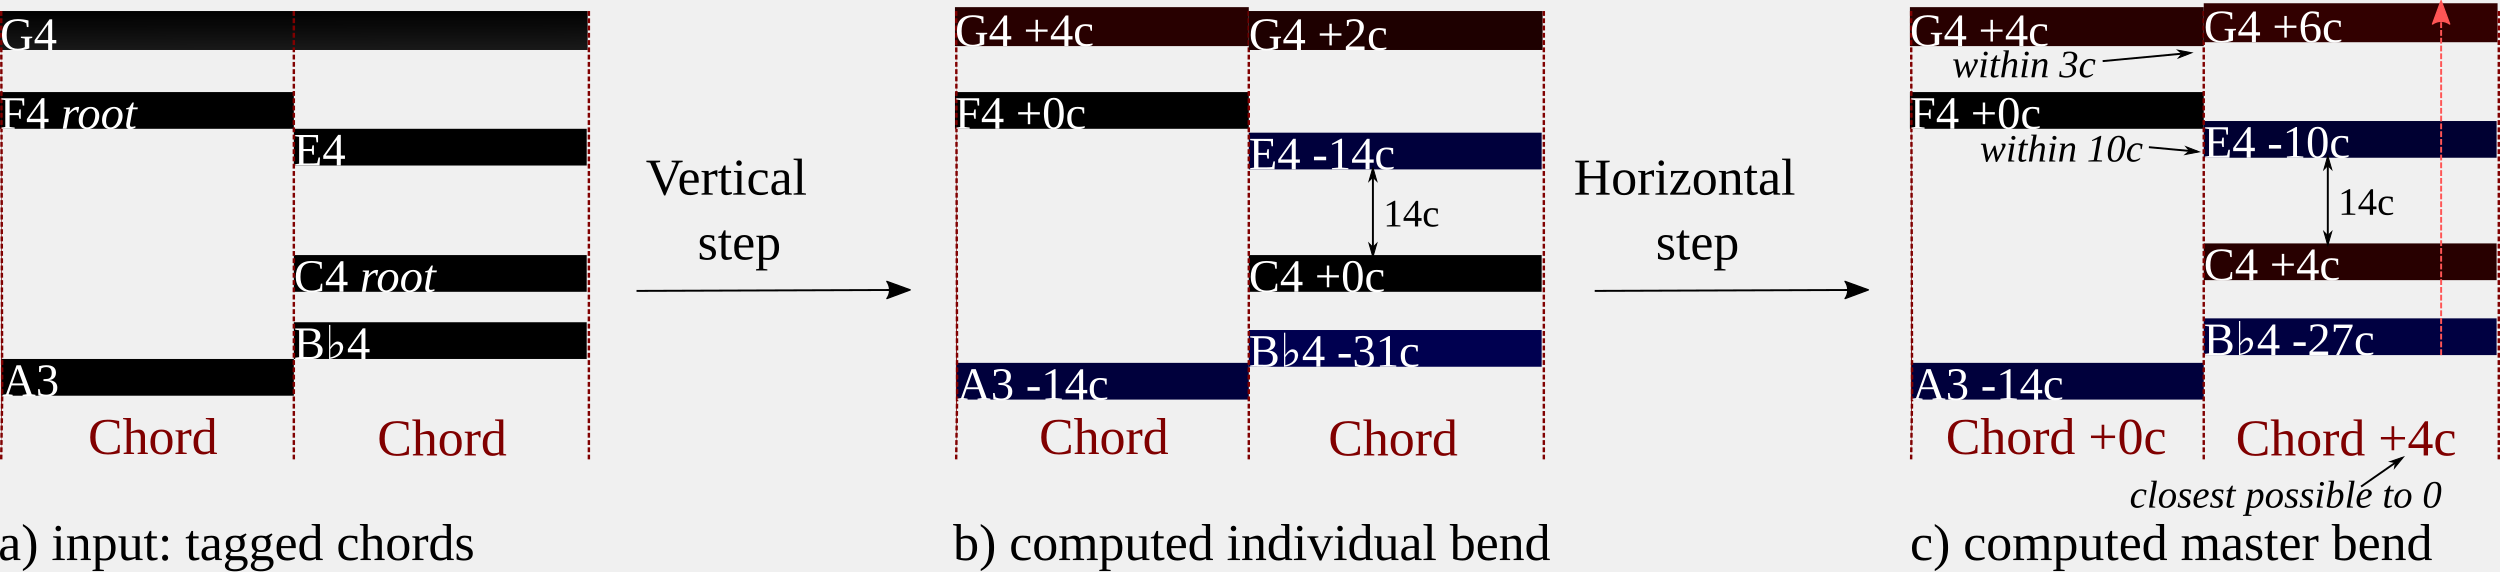
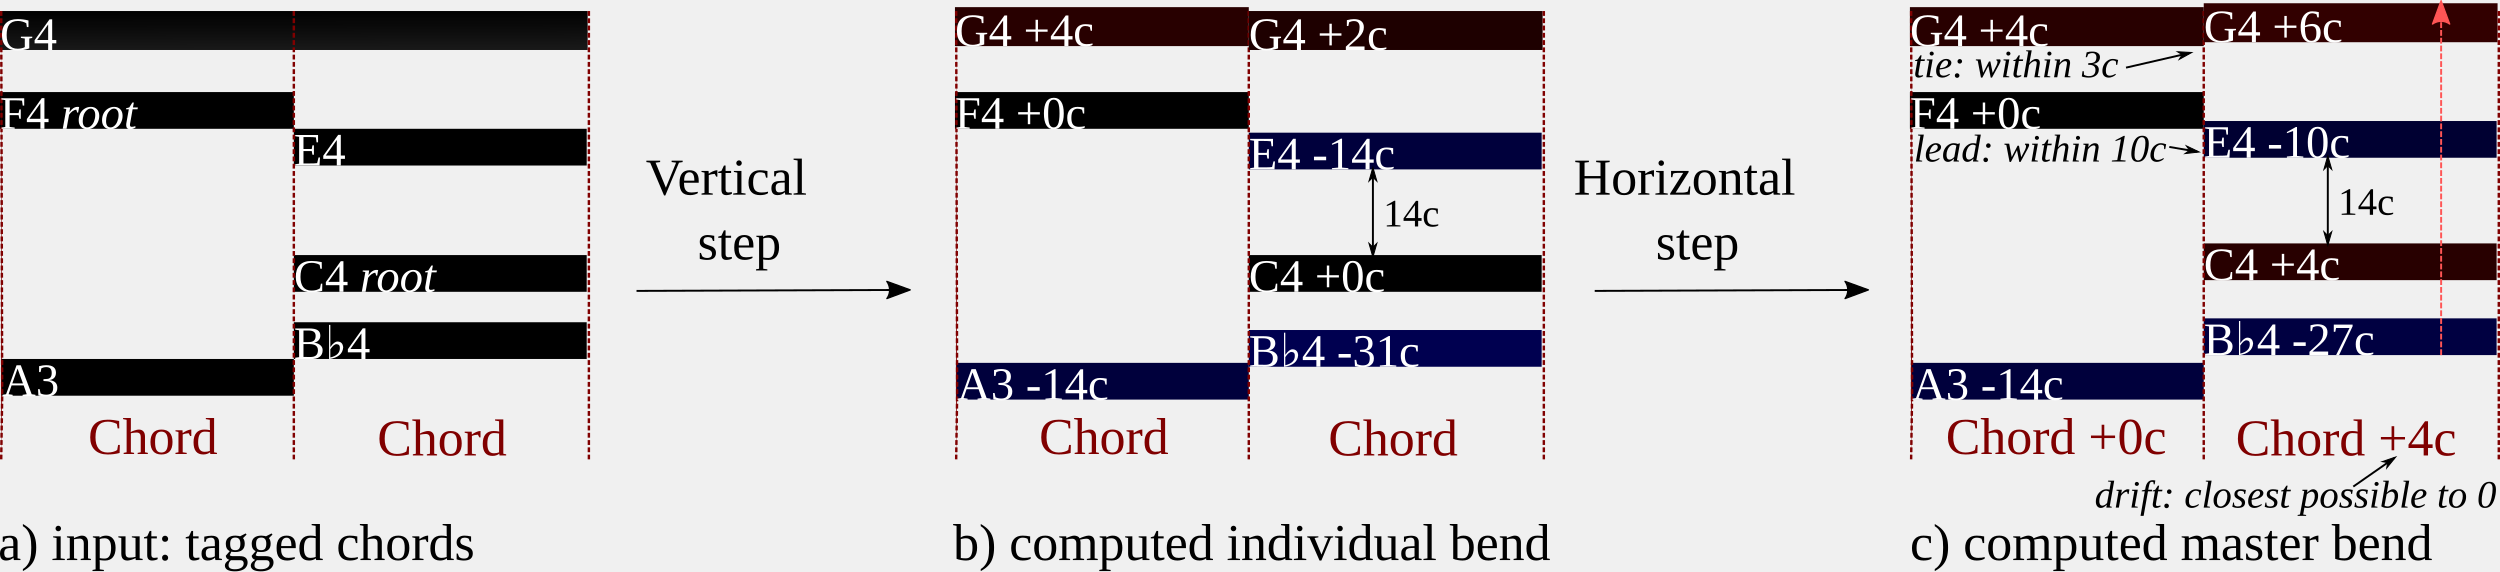
<svg xmlns="http://www.w3.org/2000/svg" xmlns:xlink="http://www.w3.org/1999/xlink" width="340.33mm" height="77.769mm" viewBox="0 0 340.33 77.769" version="1.1" id="svg246">
  <defs id="defs243">
    <marker style="overflow:visible" id="Arrow1Sstart" refX="0" refY="0" orient="auto">
      <path transform="matrix(0.2,0,0,0.2,1.2,0)" style="fill:context-stroke;fill-rule:evenodd;stroke:context-stroke;stroke-width:1pt" d="M 0,0 5,-5 -12.5,0 5,5 Z" id="path39938" />
    </marker>
    <marker style="overflow:visible" id="marker54434" refX="0" refY="0" orient="auto">
      <path transform="matrix(0.4,0,0,0.4,4,0)" style="fill:context-stroke;fill-rule:evenodd;stroke:context-stroke;stroke-width:1pt" d="M 0,0 5,-5 -12.5,0 5,5 Z" id="path54432" />
    </marker>
    <marker style="overflow:visible" id="marker54344" refX="0" refY="0" orient="auto">
      <path transform="matrix(0.4,0,0,0.4,4,0)" style="fill:context-stroke;fill-rule:evenodd;stroke:context-stroke;stroke-width:1pt" d="M 0,0 5,-5 -12.5,0 5,5 Z" id="path54342" />
    </marker>
    <marker style="overflow:visible" id="Arrow1Mstart" refX="0" refY="0" orient="auto">
      <path transform="matrix(0.4,0,0,0.4,4,0)" style="fill:context-stroke;fill-rule:evenodd;stroke:context-stroke;stroke-width:1pt" d="M 0,0 5,-5 -12.5,0 5,5 Z" id="path39932" />
    </marker>
    <marker style="overflow:visible" id="Arrow1Mend" refX="0" refY="0" orient="auto">
      <path transform="matrix(-0.4,0,0,-0.4,-4,0)" style="fill:context-stroke;fill-rule:evenodd;stroke:context-stroke;stroke-width:1pt" d="M 0,0 5,-5 -12.5,0 5,5 Z" id="path39935" />
    </marker>
    <marker style="overflow:visible" id="marker54318" refX="0" refY="0" orient="auto">
      <path transform="matrix(-1.1,0,0,-1.1,-1.1,0)" d="M 8.719,4.034 -2.207,0.016 8.719,-4.002 c -1.745,2.372 -1.735,5.617 -6e-7,8.035 z" style="fill:context-stroke;fill-rule:evenodd;stroke:context-stroke;stroke-width:0.625;stroke-linejoin:round" id="path54316" />
    </marker>
    <marker style="overflow:visible" id="marker49683" refX="0" refY="0" orient="auto">
      <path transform="matrix(-1.1,0,0,-1.1,-1.1,0)" d="M 8.719,4.034 -2.207,0.016 8.719,-4.002 c -1.745,2.372 -1.735,5.617 -6e-7,8.035 z" style="fill:context-stroke;fill-rule:evenodd;stroke:context-stroke;stroke-width:0.625;stroke-linejoin:round" id="path49681" />
    </marker>
    <marker style="overflow:visible" id="Arrow2Lend" refX="0" refY="0" orient="auto">
      <path transform="matrix(-1.1,0,0,-1.1,-1.1,0)" d="M 8.719,4.034 -2.207,0.016 8.719,-4.002 c -1.745,2.372 -1.735,5.617 -6e-7,8.035 z" style="fill:context-stroke;fill-rule:evenodd;stroke:context-stroke;stroke-width:0.625;stroke-linejoin:round" id="path39947" />
    </marker>
    <linearGradient id="linearGradient601">
      <stop style="stop-color:#000000;stop-opacity:1;" offset="0" id="stop597" />
      <stop style="stop-color:#000000;stop-opacity:0;" offset="1" id="stop599" />
    </linearGradient>
    <linearGradient xlink:href="#linearGradient601" id="linearGradient603" x1="10" y1="4.484" x2="10.066" y2="30.667" gradientUnits="userSpaceOnUse" gradientTransform="matrix(2,0,0,2,-20,-8.96818)" />
  </defs>
  <g id="layer1" transform="translate(0,1.500919)">
    <rect style="fill:#000000;fill-rule:evenodd;stroke-width:0.409" id="rect316" width="40" height="5" x="2.0526394e-09" y="11.032" />
    <rect style="fill:#000000;fill-rule:evenodd;stroke-width:0.409" id="rect398" width="39.868" height="5" x="40" y="16.032" />
    <rect style="fill:url(#linearGradient603);fill-opacity:1;fill-rule:evenodd;stroke-width:0.596" id="rect518" width="80" height="5.304" x="2.0526394e-09" y="0" />
    <rect style="fill:#000000;fill-rule:evenodd;stroke-width:0.409" id="rect520" width="39.868" height="5" x="40" y="33.223" />
    <rect style="fill:#000000;fill-rule:evenodd;stroke-width:0.409" id="rect522" width="39.868" height="5" x="40" y="42.367" />
    <rect style="fill:#000000;fill-rule:evenodd;stroke-width:0.409" id="rect524" width="39.868" height="5" x="0.132" y="47.367" />
    <path style="fill:#800000;stroke:#800000;stroke-width:0.33;stroke-linecap:butt;stroke-linejoin:miter;stroke-miterlimit:4;stroke-dasharray:0.66, 0.33;stroke-dashoffset:0;stroke-opacity:1" d="m 0.165,4.152212e-4 0.132,52.366 -0.132,8.665" id="path1030" />
    <path style="fill:#800000;stroke:#800000;stroke-width:0.33;stroke-linecap:butt;stroke-linejoin:miter;stroke-miterlimit:4;stroke-dasharray:0.66, 0.33;stroke-dashoffset:0;stroke-opacity:1" d="M 40,4.152212e-4 V 61.032" id="path1032" />
    <text xml:space="preserve" style="font-style:normal;font-variant:normal;font-weight:normal;font-stretch:normal;font-size:7.056px;line-height:1.25;font-family:'Times New Roman';-inkscape-font-specification:'Times New Roman, Normal';font-variant-ligatures:normal;font-variant-caps:normal;font-variant-numeric:normal;font-variant-east-asian:normal;fill:#800000;fill-opacity:1;stroke:none;stroke-width:0.529" x="11.983" y="60.306" id="text1781">
      <tspan id="tspan1779" style="font-style:normal;font-variant:normal;font-weight:normal;font-stretch:normal;font-size:7.056px;font-family:'Times New Roman';-inkscape-font-specification:'Times New Roman, Normal';font-variant-ligatures:normal;font-variant-caps:normal;font-variant-numeric:normal;font-variant-east-asian:normal;fill:#800000;stroke-width:0.529" x="11.983" y="60.306">Chord</tspan>
    </text>
    <text xml:space="preserve" style="font-style:normal;font-variant:normal;font-weight:normal;font-stretch:normal;font-size:7.056px;line-height:1.25;font-family:'Times New Roman';-inkscape-font-specification:'Times New Roman, Normal';font-variant-ligatures:normal;font-variant-caps:normal;font-variant-numeric:normal;font-variant-east-asian:normal;fill:#800000;fill-opacity:1;stroke:none;stroke-width:0.529" x="51.356" y="60.5" id="text5836">
      <tspan id="tspan5834" style="font-style:normal;font-variant:normal;font-weight:normal;font-stretch:normal;font-size:7.056px;font-family:'Times New Roman';-inkscape-font-specification:'Times New Roman, Normal';font-variant-ligatures:normal;font-variant-caps:normal;font-variant-numeric:normal;font-variant-east-asian:normal;fill:#800000;stroke-width:0.529" x="51.356" y="60.5">Chord</tspan>
    </text>
    <text xml:space="preserve" style="font-size:6.35px;line-height:1.25;font-family:'Times New Roman';-inkscape-font-specification:'Times New Roman, Normal';stroke-width:0.265" x="2.0526394e-09" y="5.304" id="text9532">
      <tspan id="tspan9530" style="font-size:6.35px;fill:#ffffff;stroke-width:0.265" x="2.0526394e-09" y="5.304">G4</tspan>
    </text>
    <text xml:space="preserve" style="font-size:6.35px;line-height:1.25;font-family:'Times New Roman';-inkscape-font-specification:'Times New Roman, Normal';stroke-width:0.265" x="2.0526394e-09" y="16.032" id="text17404">
      <tspan id="tspan17402" style="font-size:6.35px;fill:#ffffff;stroke-width:0.265" x="2.0526394e-09" y="16.032">F4 <tspan style="font-style:italic" id="tspan49276">root</tspan>
      </tspan>
    </text>
    <text xml:space="preserve" style="font-size:6.35px;line-height:1.25;font-family:'Times New Roman';-inkscape-font-specification:'Times New Roman, Normal';stroke-width:0.265" x="0.296" y="52.412" id="text22006">
      <tspan id="tspan22004" style="font-size:6.35px;fill:#ffffff;stroke-width:0.265" x="0.296" y="52.412">A3</tspan>
    </text>
    <text xml:space="preserve" style="font-size:6.35px;line-height:1.25;font-family:'Times New Roman';-inkscape-font-specification:'Times New Roman, Normal';stroke-width:0.265" x="40" y="21.032" id="text23516">
      <tspan id="tspan23514" style="font-size:6.35px;fill:#ffffff;stroke-width:0.265" x="40" y="21.032">E4</tspan>
    </text>
    <text xml:space="preserve" style="font-size:6.35px;line-height:1.25;font-family:'Times New Roman';-inkscape-font-specification:'Times New Roman, Normal';stroke-width:0.265" x="40" y="38.223" id="text23952">
      <tspan id="tspan23950" style="font-size:6.35px;fill:#ffffff;stroke-width:0.265" x="40" y="38.223">C4 <tspan style="font-style:italic" id="tspan48996">root</tspan>
      </tspan>
    </text>
    <text xml:space="preserve" style="font-size:6.35px;line-height:1.25;font-family:'Times New Roman';-inkscape-font-specification:'Times New Roman, Normal';stroke-width:0.265" x="40" y="47.367" id="text24520">
      <tspan id="tspan24518" style="font-size:6.35px;fill:#ffffff;stroke-width:0.265" x="40" y="47.367">B♭4</tspan>
    </text>
    <rect style="fill:#000000;fill-rule:evenodd;stroke-width:0.409" id="rect25416" width="40" height="5" x="130" y="11.032" />
    <rect style="fill:#00003c;fill-opacity:1;fill-rule:evenodd;stroke-width:0.409" id="rect25418" width="39.868" height="5" x="170" y="16.561" />
    <rect style="fill:#280000;fill-opacity:1;fill-rule:evenodd;stroke-width:0.421" id="rect25420" width="40" height="5.304" x="130" y="-0.529" />
    <rect style="fill:#000000;fill-rule:evenodd;stroke-width:0.409" id="rect25422" width="39.868" height="5" x="170" y="33.223" />
    <rect style="fill:#000050;fill-opacity:1;fill-rule:evenodd;stroke-width:0.409" id="rect25424" width="39.868" height="5" x="170" y="43.425" />
    <rect style="fill:#00003c;fill-opacity:1;fill-rule:evenodd;stroke-width:0.409" id="rect25426" width="39.868" height="5" x="130.132" y="47.896" />
    <path style="fill:#800000;stroke:#800000;stroke-width:0.33;stroke-linecap:butt;stroke-linejoin:miter;stroke-miterlimit:4;stroke-dasharray:0.66, 0.33;stroke-dashoffset:0;stroke-opacity:1" d="M 130.165,4.152212e-4 130.297,52.367 130.165,61.032" id="path25428" />
    <path style="fill:#800000;stroke:#800000;stroke-width:0.33;stroke-linecap:butt;stroke-linejoin:miter;stroke-miterlimit:4;stroke-dasharray:0.66, 0.33;stroke-dashoffset:0;stroke-opacity:1" d="M 170,4.152212e-4 V 61.032" id="path25430" />
    <text xml:space="preserve" style="font-size:6.35px;line-height:1.25;font-family:'Times New Roman';-inkscape-font-specification:'Times New Roman, Normal';stroke-width:0.265" x="130" y="4.775" id="text25444">
      <tspan id="tspan25442" style="font-size:6.35px;fill:#ffffff;stroke-width:0.265" x="130" y="4.775">G4 +4c</tspan>
    </text>
    <text xml:space="preserve" style="font-size:6.35px;line-height:1.25;font-family:'Times New Roman';-inkscape-font-specification:'Times New Roman, Normal';stroke-width:0.265" x="130" y="16.032" id="text25448">
      <tspan id="tspan25446" style="font-size:6.35px;fill:#ffffff;stroke-width:0.265" x="130" y="16.032">F4 +0c</tspan>
    </text>
    <text xml:space="preserve" style="font-size:6.35px;line-height:1.25;font-family:'Times New Roman';-inkscape-font-specification:'Times New Roman, Normal';stroke-width:0.265" x="130.296" y="52.941" id="text25452">
      <tspan id="tspan25450" style="font-size:6.35px;fill:#ffffff;stroke-width:0.265" x="130.296" y="52.941">A3 -14c</tspan>
    </text>
    <text xml:space="preserve" style="font-size:6.35px;line-height:1.25;font-family:'Times New Roman';-inkscape-font-specification:'Times New Roman, Normal';stroke-width:0.265" x="170" y="21.561" id="text25456">
      <tspan id="tspan25454" style="font-size:6.35px;fill:#ffffff;stroke-width:0.265" x="170" y="21.561">E4 -14c</tspan>
    </text>
    <text xml:space="preserve" style="font-size:6.35px;line-height:1.25;font-family:'Times New Roman';-inkscape-font-specification:'Times New Roman, Normal';stroke-width:0.265" x="170" y="38.223" id="text25460">
      <tspan id="tspan25458" style="font-size:6.35px;fill:#ffffff;stroke-width:0.265" x="170" y="38.223">C4 +0c</tspan>
    </text>
    <text xml:space="preserve" style="font-size:6.35px;line-height:1.25;font-family:'Times New Roman';-inkscape-font-specification:'Times New Roman, Normal';stroke-width:0.265" x="170" y="48.425" id="text25464">
      <tspan id="tspan25462" style="font-size:6.35px;fill:#ffffff;stroke-width:0.265" x="170" y="48.425">B♭4 -31c</tspan>
    </text>
    <rect style="fill:#1e0000;fill-opacity:1;fill-rule:evenodd;stroke-width:0.421" id="rect26155" width="40" height="5.304" x="170" y="0" />
    <text xml:space="preserve" style="font-size:6.35px;line-height:1.25;font-family:'Times New Roman';-inkscape-font-specification:'Times New Roman, Normal';stroke-width:0.265" x="170" y="5.304" id="text26159">
      <tspan id="tspan26157" style="font-size:6.35px;fill:#ffffff;stroke-width:0.265" x="170" y="5.304">G4 +2c</tspan>
    </text>
    <path style="fill:#800000;stroke:#800000;stroke-width:0.33;stroke-linecap:butt;stroke-linejoin:miter;stroke-miterlimit:4;stroke-dasharray:0.66, 0.33;stroke-dashoffset:0;stroke-opacity:1" d="M 80.165,4.152212e-4 V 61.032" id="path33248" />
    <path style="fill:#800000;stroke:#800000;stroke-width:0.33;stroke-linecap:butt;stroke-linejoin:miter;stroke-miterlimit:4;stroke-dasharray:0.66, 0.33;stroke-dashoffset:0;stroke-opacity:1" d="M 210.165,4.152212e-4 V 61.032" id="path33394" />
    <rect style="fill:#000000;fill-rule:evenodd;stroke-width:0.409" id="rect34627" width="40" height="5" x="260" y="11.032" />
    <rect style="fill:#000032;fill-opacity:1;fill-rule:evenodd;stroke-width:0.409" id="rect34629" width="39.868" height="5" x="300" y="14.973" />
    <rect style="fill:#280000;fill-opacity:1;fill-rule:evenodd;stroke-width:0.421" id="rect34631" width="40" height="5.304" x="260" y="-0.529" />
    <rect style="fill:#280000;fill-opacity:1;fill-rule:evenodd;stroke-width:0.409;stroke-miterlimit:4;stroke-dasharray:none" id="rect34633" width="39.868" height="5" x="300" y="31.635" />
    <rect style="fill:#000041;fill-opacity:1;fill-rule:evenodd;stroke-width:0.409" id="rect34635" width="39.868" height="5" x="300" y="41.838" />
    <rect style="fill:#00003c;fill-opacity:1;fill-rule:evenodd;stroke-width:0.409" id="rect34637" width="39.868" height="5" x="260.132" y="47.896" />
    <path style="fill:#800000;stroke:#800000;stroke-width:0.33;stroke-linecap:butt;stroke-linejoin:miter;stroke-miterlimit:4;stroke-dasharray:0.66, 0.33;stroke-dashoffset:0;stroke-opacity:1" d="M 260.165,4.152212e-4 260.297,52.367 260.165,61.032" id="path34639" />
    <path style="fill:#800000;stroke:#800000;stroke-width:0.33;stroke-linecap:butt;stroke-linejoin:miter;stroke-miterlimit:4;stroke-dasharray:0.66, 0.33;stroke-dashoffset:0;stroke-opacity:1" d="M 300,0 V 61.031" id="path34641" />
    <text xml:space="preserve" style="font-size:6.35px;line-height:1.25;font-family:'Times New Roman';-inkscape-font-specification:'Times New Roman, Normal';stroke-width:0.265" x="260" y="4.775" id="text34645">
      <tspan id="tspan34643" style="font-size:6.35px;fill:#ffffff;stroke-width:0.265" x="260" y="4.775">G4 +4c</tspan>
    </text>
    <text xml:space="preserve" style="font-size:6.35px;line-height:1.25;font-family:'Times New Roman';-inkscape-font-specification:'Times New Roman, Normal';stroke-width:0.265" x="260" y="16.032" id="text34649">
      <tspan id="tspan34647" style="font-size:6.35px;fill:#ffffff;stroke-width:0.265" x="260" y="16.032">F4 +0c</tspan>
    </text>
    <text xml:space="preserve" style="font-size:6.35px;line-height:1.25;font-family:'Times New Roman';-inkscape-font-specification:'Times New Roman, Normal';stroke-width:0.265" x="260.296" y="52.941" id="text34653">
      <tspan id="tspan34651" style="font-size:6.35px;fill:#ffffff;stroke-width:0.265" x="260.296" y="52.941">A3 -14c</tspan>
    </text>
    <text xml:space="preserve" style="font-size:6.35px;line-height:1.25;font-family:'Times New Roman';-inkscape-font-specification:'Times New Roman, Normal';stroke-width:0.265" x="300" y="19.973" id="text34657">
      <tspan id="tspan34655" style="font-size:6.35px;fill:#ffffff;stroke-width:0.265" x="300" y="19.973">E4 -10c</tspan>
    </text>
    <text xml:space="preserve" style="font-size:6.35px;line-height:1.25;font-family:'Times New Roman';-inkscape-font-specification:'Times New Roman, Normal';stroke-width:0.265" x="300" y="36.635" id="text34661">
      <tspan id="tspan34659" style="font-size:6.35px;fill:#ffffff;stroke-width:0.265" x="300" y="36.635">C4 +4c</tspan>
    </text>
    <text xml:space="preserve" style="font-size:6.35px;line-height:1.25;font-family:'Times New Roman';-inkscape-font-specification:'Times New Roman, Normal';stroke-width:0.265" x="300" y="46.838" id="text34665">
      <tspan id="tspan34663" style="font-size:6.35px;fill:#ffffff;stroke-width:0.265" x="300" y="46.838">B♭4 -27c</tspan>
    </text>
    <rect style="fill:#320000;fill-opacity:1;fill-rule:evenodd;stroke-width:0.421" id="rect34667" width="40" height="5.304" x="300" y="-1.058" />
    <text xml:space="preserve" style="font-size:6.35px;line-height:1.25;font-family:'Times New Roman';-inkscape-font-specification:'Times New Roman, Normal';stroke-width:0.265" x="300" y="4.246" id="text34671">
      <tspan id="tspan34669" style="font-size:6.35px;fill:#ffffff;stroke-width:0.265" x="300" y="4.246">G4 +6c</tspan>
    </text>
    <path style="fill:#800000;stroke:#800000;stroke-width:0.33;stroke-linecap:butt;stroke-linejoin:miter;stroke-miterlimit:4;stroke-dasharray:0.66, 0.33;stroke-dashoffset:0;stroke-opacity:1" d="M 340.165,0 V 61.031" id="path34673" />
    <text xml:space="preserve" style="font-style:normal;font-variant:normal;font-weight:normal;font-stretch:normal;font-size:7.056px;line-height:1.25;font-family:'Times New Roman';-inkscape-font-specification:'Times New Roman, Normal';font-variant-ligatures:normal;font-variant-caps:normal;font-variant-numeric:normal;font-variant-east-asian:normal;fill:#800000;fill-opacity:1;stroke:none;stroke-width:0.529" x="264.884" y="60.306" id="text34677">
      <tspan id="tspan34675" style="font-style:normal;font-variant:normal;font-weight:normal;font-stretch:normal;font-size:7.056px;font-family:'Times New Roman';-inkscape-font-specification:'Times New Roman, Normal';font-variant-ligatures:normal;font-variant-caps:normal;font-variant-numeric:normal;font-variant-east-asian:normal;fill:#800000;stroke-width:0.529" x="264.884" y="60.306">Chord +0c</tspan>
    </text>
    <text xml:space="preserve" style="font-style:normal;font-variant:normal;font-weight:normal;font-stretch:normal;font-size:7.056px;line-height:1.25;font-family:'Times New Roman';-inkscape-font-specification:'Times New Roman, Normal';font-variant-ligatures:normal;font-variant-caps:normal;font-variant-numeric:normal;font-variant-east-asian:normal;fill:#800000;fill-opacity:1;stroke:none;stroke-width:0.529" x="304.353" y="60.5" id="text34681">
      <tspan id="tspan34679" style="font-style:normal;font-variant:normal;font-weight:normal;font-stretch:normal;font-size:7.056px;font-family:'Times New Roman';-inkscape-font-specification:'Times New Roman, Normal';font-variant-ligatures:normal;font-variant-caps:normal;font-variant-numeric:normal;font-variant-east-asian:normal;fill:#800000;stroke-width:0.529" x="304.353" y="60.5">Chord +4c</tspan>
    </text>
    <path style="fill:none;stroke:#000000;stroke-width:0.265;stroke-linecap:butt;stroke-linejoin:miter;stroke-miterlimit:4;stroke-dasharray:none;stroke-opacity:1;marker-end:url(#Arrow2Lend)" d="M 86.651,38.1 123.56,37.968" id="path39924" />
    <text xml:space="preserve" style="font-size:7.056px;line-height:1.25;font-family:'Times New Roman';-inkscape-font-specification:'Times New Roman, Normal';stroke-width:0.265" x="105.058" y="25.003" id="text40958">
      <tspan id="tspan40956" style="text-align:center;text-anchor:middle;stroke-width:0.265" x="105.058" y="25.003">Vertical</tspan>
      <tspan style="text-align:center;text-anchor:middle;stroke-width:0.265" x="105.058" y="33.823" id="tspan40960">step</tspan>
    </text>
    <path style="fill:none;stroke:#000000;stroke-width:0.265;stroke-linecap:butt;stroke-linejoin:miter;stroke-miterlimit:4;stroke-dasharray:none;stroke-opacity:1;marker-end:url(#Arrow2Lend)" d="M 217.091,38.1 254,37.968" id="path43066" />
    <text xml:space="preserve" style="font-size:7.056px;line-height:1.25;font-family:'Times New Roman';-inkscape-font-specification:'Times New Roman, Normal';stroke-width:0.265" x="235.497" y="25.003" id="text43072">
      <tspan id="tspan43068" style="text-align:center;text-anchor:middle;stroke-width:0.265" x="235.497" y="25.003">Horizontal</tspan>
      <tspan style="text-align:center;text-anchor:middle;stroke-width:0.265" x="235.497" y="33.823" id="tspan43070">step</tspan>
    </text>
    <text xml:space="preserve" style="font-style:normal;font-variant:normal;font-weight:normal;font-stretch:normal;font-size:7.056px;line-height:1.25;font-family:'Times New Roman';-inkscape-font-specification:'Times New Roman, Normal';font-variant-ligatures:normal;font-variant-caps:normal;font-variant-numeric:normal;font-variant-east-asian:normal;fill:#800000;fill-opacity:1;stroke:none;stroke-width:0.529" x="141.449" y="60.306" id="text49458">
      <tspan id="tspan49456" style="font-style:normal;font-variant:normal;font-weight:normal;font-stretch:normal;font-size:7.056px;font-family:'Times New Roman';-inkscape-font-specification:'Times New Roman, Normal';font-variant-ligatures:normal;font-variant-caps:normal;font-variant-numeric:normal;font-variant-east-asian:normal;fill:#800000;stroke-width:0.529" x="141.449" y="60.306">Chord</tspan>
    </text>
    <text xml:space="preserve" style="font-style:normal;font-variant:normal;font-weight:normal;font-stretch:normal;font-size:7.056px;line-height:1.25;font-family:'Times New Roman';-inkscape-font-specification:'Times New Roman, Normal';font-variant-ligatures:normal;font-variant-caps:normal;font-variant-numeric:normal;font-variant-east-asian:normal;fill:#800000;fill-opacity:1;stroke:none;stroke-width:0.529" x="180.822" y="60.5" id="text49462">
      <tspan id="tspan49460" style="font-style:normal;font-variant:normal;font-weight:normal;font-stretch:normal;font-size:7.056px;font-family:'Times New Roman';-inkscape-font-specification:'Times New Roman, Normal';font-variant-ligatures:normal;font-variant-caps:normal;font-variant-numeric:normal;font-variant-east-asian:normal;fill:#800000;stroke-width:0.529" x="180.822" y="60.5">Chord</tspan>
    </text>
    <path style="fill:#00ffff;fill-opacity:1;stroke:#ff5555;stroke-width:0.265;stroke-linecap:butt;stroke-linejoin:miter;stroke-miterlimit:4;stroke-dasharray:0.795, 0.265;stroke-dashoffset:0;stroke-opacity:1;marker-end:url(#Arrow2Lend)" d="M 332.315,46.838 V -1.058" id="path49679" />
    <path style="fill:#000000;stroke:#000000;stroke-width:0.265;stroke-linecap:butt;stroke-linejoin:miter;stroke-miterlimit:4;stroke-dasharray:none;stroke-opacity:1;marker-start:url(#marker54344);marker-end:url(#Arrow1Mend)" d="M 186.897,21.561 V 33.223" id="path54214" />
    <text xml:space="preserve" style="font-size:5.292px;line-height:1.25;font-family:'Times New Roman';-inkscape-font-specification:'Times New Roman, Normal';stroke-width:0.265" x="188.315" y="29.329" id="text56269">
      <tspan id="tspan56267" style="font-size:5.292px;stroke-width:0.265" x="188.315" y="29.329">14c</tspan>
    </text>
    <path style="fill:#000000;stroke:#000000;stroke-width:0.265;stroke-linecap:butt;stroke-linejoin:miter;stroke-miterlimit:4;stroke-dasharray:none;stroke-opacity:1;marker-start:url(#marker54344);marker-end:url(#Arrow1Mend)" d="M 316.89,19.973 V 31.635" id="path57535" />
    <text xml:space="preserve" style="font-size:5.292px;line-height:1.25;font-family:'Times New Roman';-inkscape-font-specification:'Times New Roman, Normal';stroke-width:0.265" x="318.308" y="27.742" id="text57539">
      <tspan id="tspan57537" style="font-size:5.292px;stroke-width:0.265" x="318.308" y="27.742">14c</tspan>
    </text>
-     <text xml:space="preserve" style="font-size:5.292px;line-height:1.25;font-family:'Times New Roman';-inkscape-font-specification:'Times New Roman, Normal';stroke-width:0.265" x="269.53" y="20.495" id="text1526">
-       <tspan id="tspan1524" style="font-style:italic;font-size:5.292px;stroke-width:0.265" x="269.53" y="20.495">within 10c</tspan>
+     <text xml:space="preserve" style="font-size:5.292px;line-height:1.25;font-family:'Times New Roman';-inkscape-font-specification:'Times New Roman, Normal';stroke-width:0.265" x="260.534" y="20.495" id="text1526">
+       <tspan id="tspan1524" style="font-style:italic;font-size:5.292px;stroke-width:0.265" x="260.534" y="20.495">lead: within 10c</tspan>
    </text>
-     <path style="fill:none;stroke:#000000;stroke-width:0.265px;stroke-linecap:butt;stroke-linejoin:miter;stroke-opacity:1;marker-end:url(#Arrow1Mend)" d="m 292.532,18.536 6.586,0.61" id="path8027" />
-     <text xml:space="preserve" style="font-size:5.292px;line-height:1.25;font-family:'Times New Roman';-inkscape-font-specification:'Times New Roman, Normal';stroke-width:0.265" x="265.759" y="9.019" id="text9100">
-       <tspan id="tspan9098" style="font-style:italic;font-size:5.292px;stroke-width:0.265" x="265.759" y="9.019">within 3c</tspan>
+     <path style="fill:none;stroke:#000000;stroke-width:0.265px;stroke-linecap:butt;stroke-linejoin:miter;stroke-opacity:1;marker-end:url(#Arrow1Mend)" d="m 295.31,18.503 3.808,0.643" id="path8027" />
+     <text xml:space="preserve" style="font-size:5.292px;line-height:1.25;font-family:'Times New Roman';-inkscape-font-specification:'Times New Roman, Normal';stroke-width:0.265" x="260.468" y="9.019" id="text9100">
+       <tspan id="tspan9098" style="font-style:italic;font-size:5.292px;stroke-width:0.265" x="260.468" y="9.019">tie: within 3c</tspan>
    </text>
-     <path style="fill:none;stroke:#000000;stroke-width:0.265px;stroke-linecap:butt;stroke-linejoin:miter;stroke-opacity:1;marker-end:url(#Arrow1Mend)" d="M 286.238,6.818 298.102,5.706" id="path9962" />
-     <text xml:space="preserve" style="font-size:5.292px;line-height:1.25;font-family:'Times New Roman';-inkscape-font-specification:'Times New Roman, Normal';stroke-width:0.265" x="289.917" y="67.601" id="text14610">
-       <tspan id="tspan14608" style="font-style:italic;font-size:5.292px;stroke-width:0.265" x="289.917" y="67.601">closest possible to 0</tspan>
+     <path style="fill:none;stroke:#000000;stroke-width:0.265px;stroke-linecap:butt;stroke-linejoin:miter;stroke-opacity:1;marker-end:url(#Arrow1Mend)" d="M 289.418,7.706 298.102,5.706" id="path9962" />
+     <text xml:space="preserve" style="font-size:5.292px;line-height:1.25;font-family:'Times New Roman';-inkscape-font-specification:'Times New Roman, Normal';stroke-width:0.265" x="285.155" y="67.601" id="text14610">
+       <tspan id="tspan14608" style="font-style:italic;font-size:5.292px;stroke-width:0.265" x="285.155" y="67.601">drift: closest possible to 0</tspan>
    </text>
-     <path style="fill:none;stroke:#000000;stroke-width:0.265px;stroke-linecap:butt;stroke-linejoin:miter;stroke-opacity:1;marker-end:url(#Arrow1Mend)" d="m 321.416,64.738 1.755,-1.223 3.158,-2.201 0.644,-0.449" id="path17028" />
+     <path style="fill:none;stroke:#000000;stroke-width:0.265px;stroke-linecap:butt;stroke-linejoin:miter;stroke-opacity:1;marker-end:url(#Arrow1Mend)" d="m 320.357,64.738 1.755,-1.223 3.158,-2.201 0.644,-0.449" id="path17028" />
    <text xml:space="preserve" style="font-size:7.056px;line-height:1.25;font-family:'Times New Roman';-inkscape-font-specification:'Times New Roman, Normal';stroke-width:0.265" x="-0.251" y="74.745" id="text2560">
      <tspan id="tspan2558" style="stroke-width:0.265" x="-0.251" y="74.745">a) input: tagged chords</tspan>
    </text>
    <text xml:space="preserve" style="font-size:7.056px;line-height:1.25;font-family:'Times New Roman';-inkscape-font-specification:'Times New Roman, Normal';stroke-width:0.265" x="129.749" y="74.745" id="text4162">
      <tspan id="tspan4160" style="stroke-width:0.265" x="129.749" y="74.745">b) computed individual bend</tspan>
    </text>
    <text xml:space="preserve" style="font-size:7.056px;line-height:1.25;font-family:'Times New Roman';-inkscape-font-specification:'Times New Roman, Normal';stroke-width:0.265" x="260.017" y="74.745" id="text4374">
      <tspan id="tspan4372" style="stroke-width:0.265" x="260.017" y="74.745">c) computed master bend</tspan>
    </text>
  </g>
</svg>
